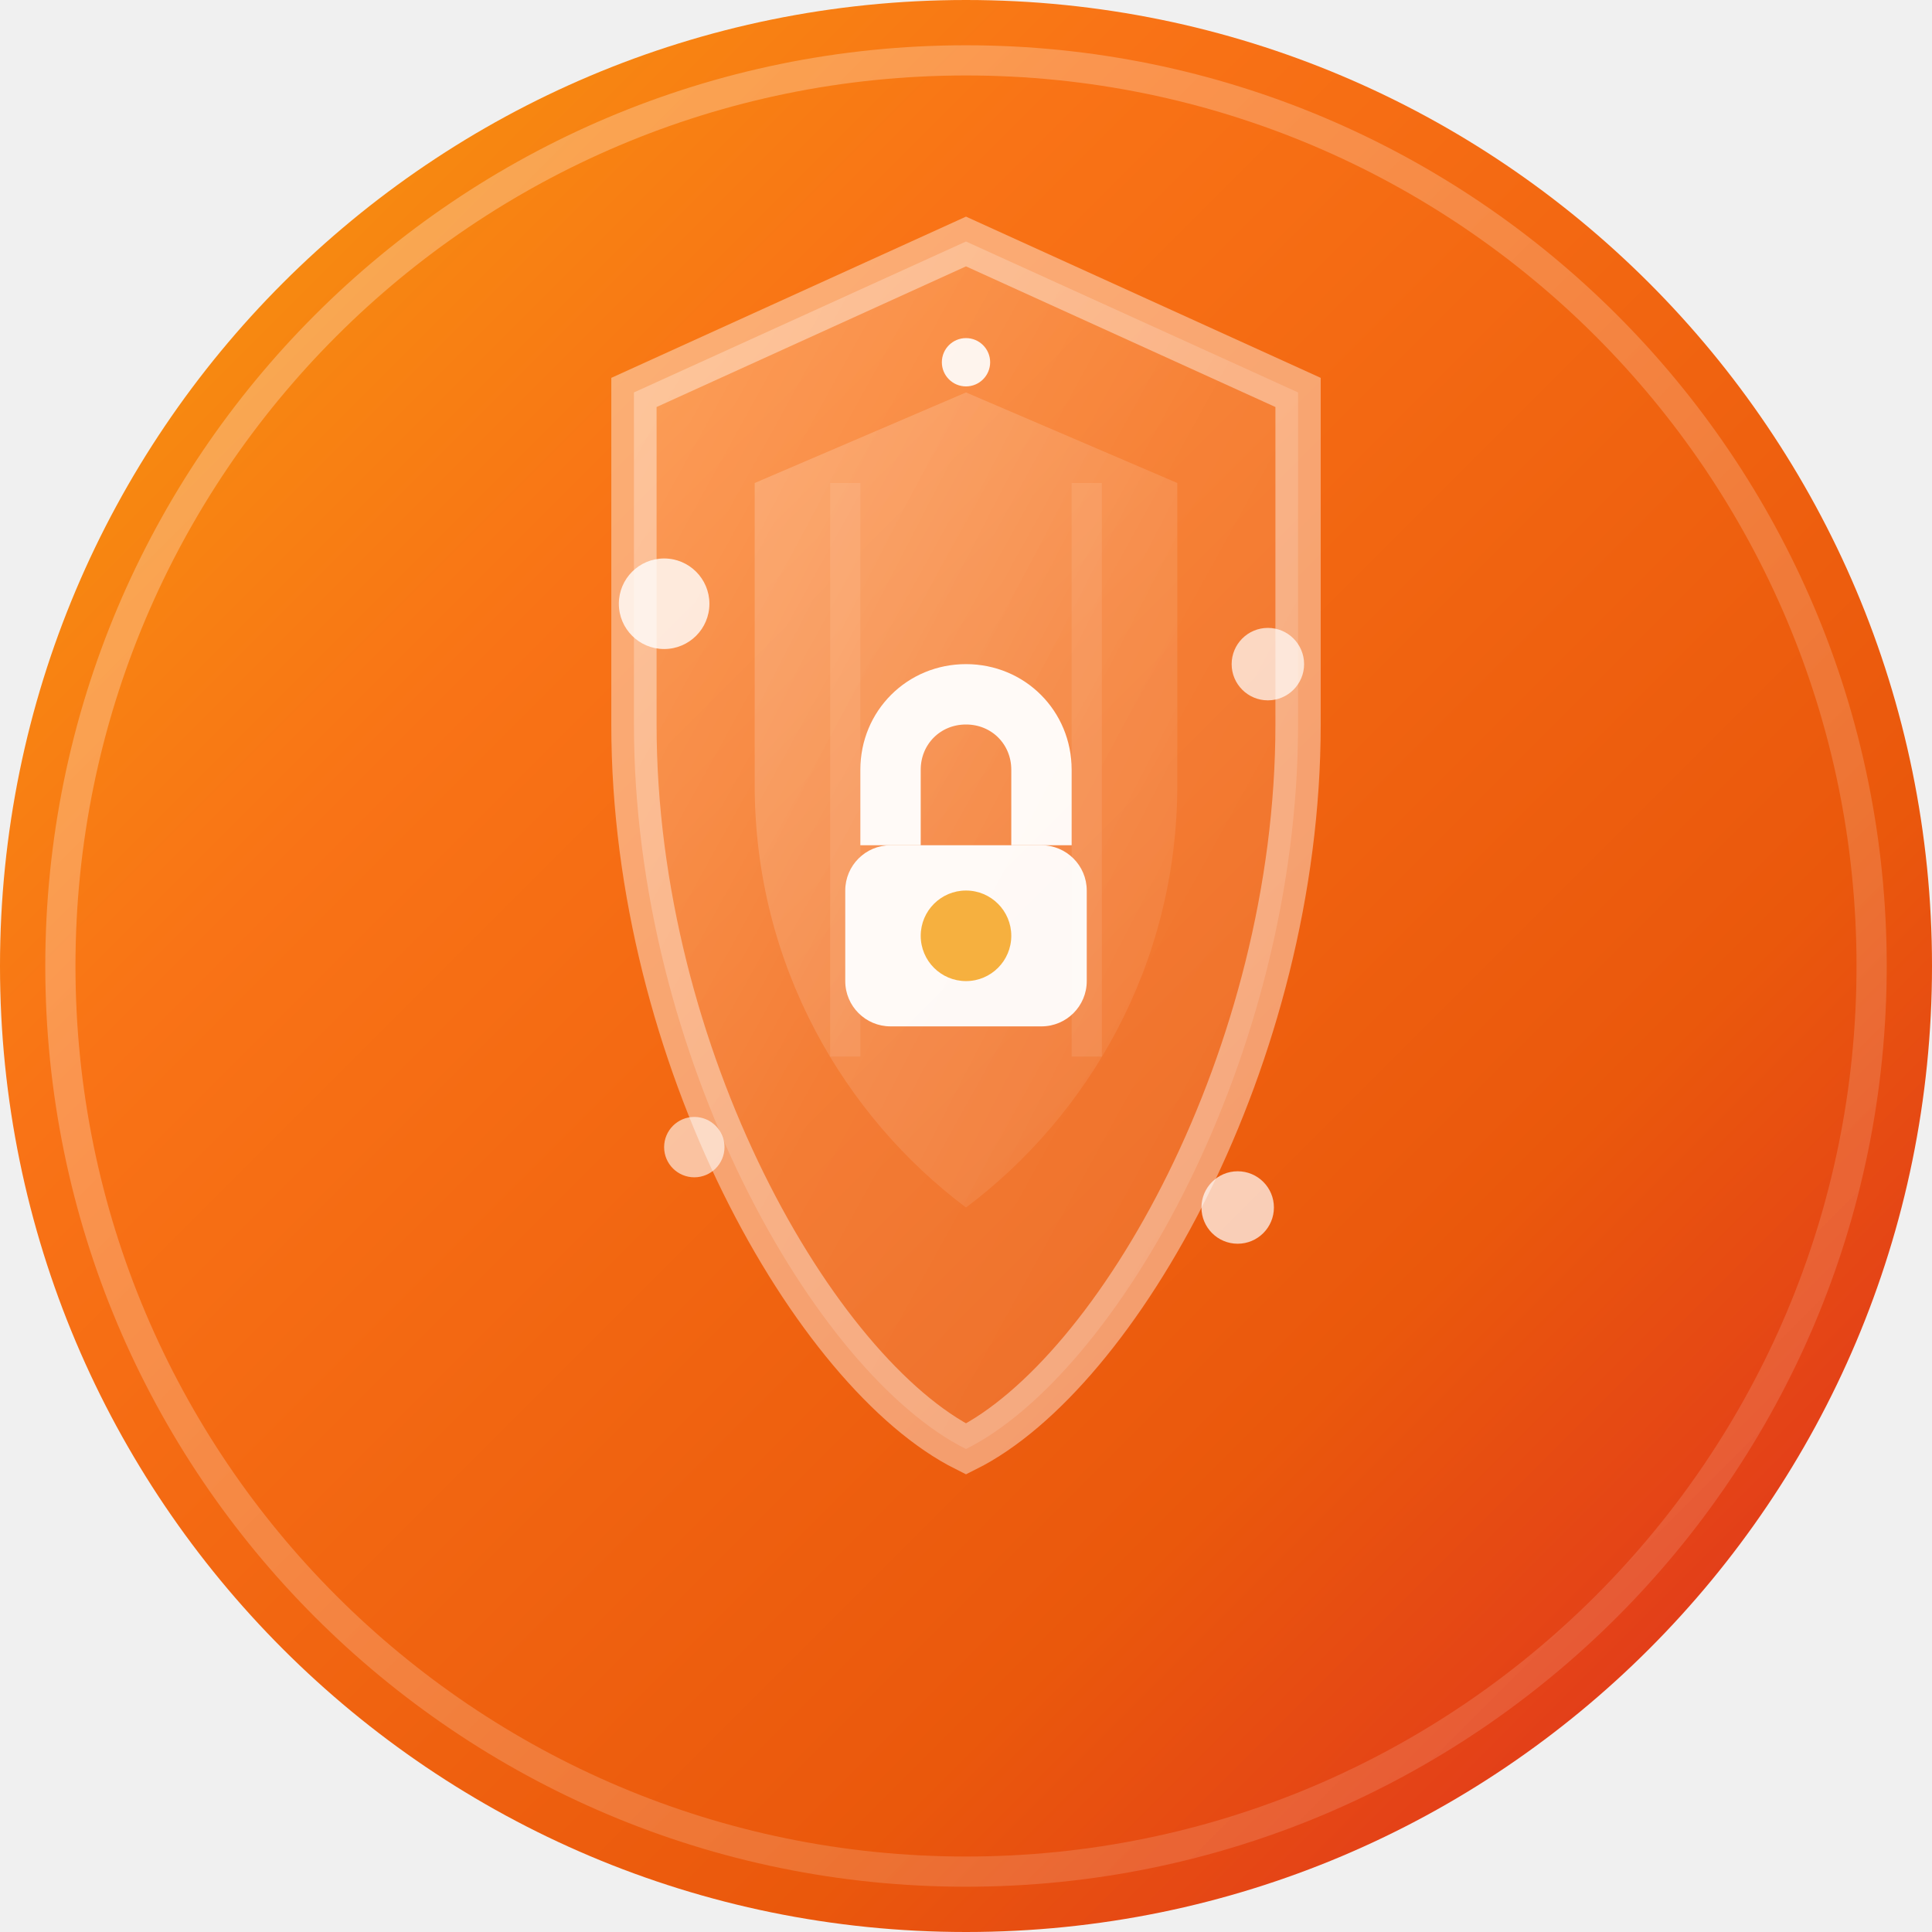
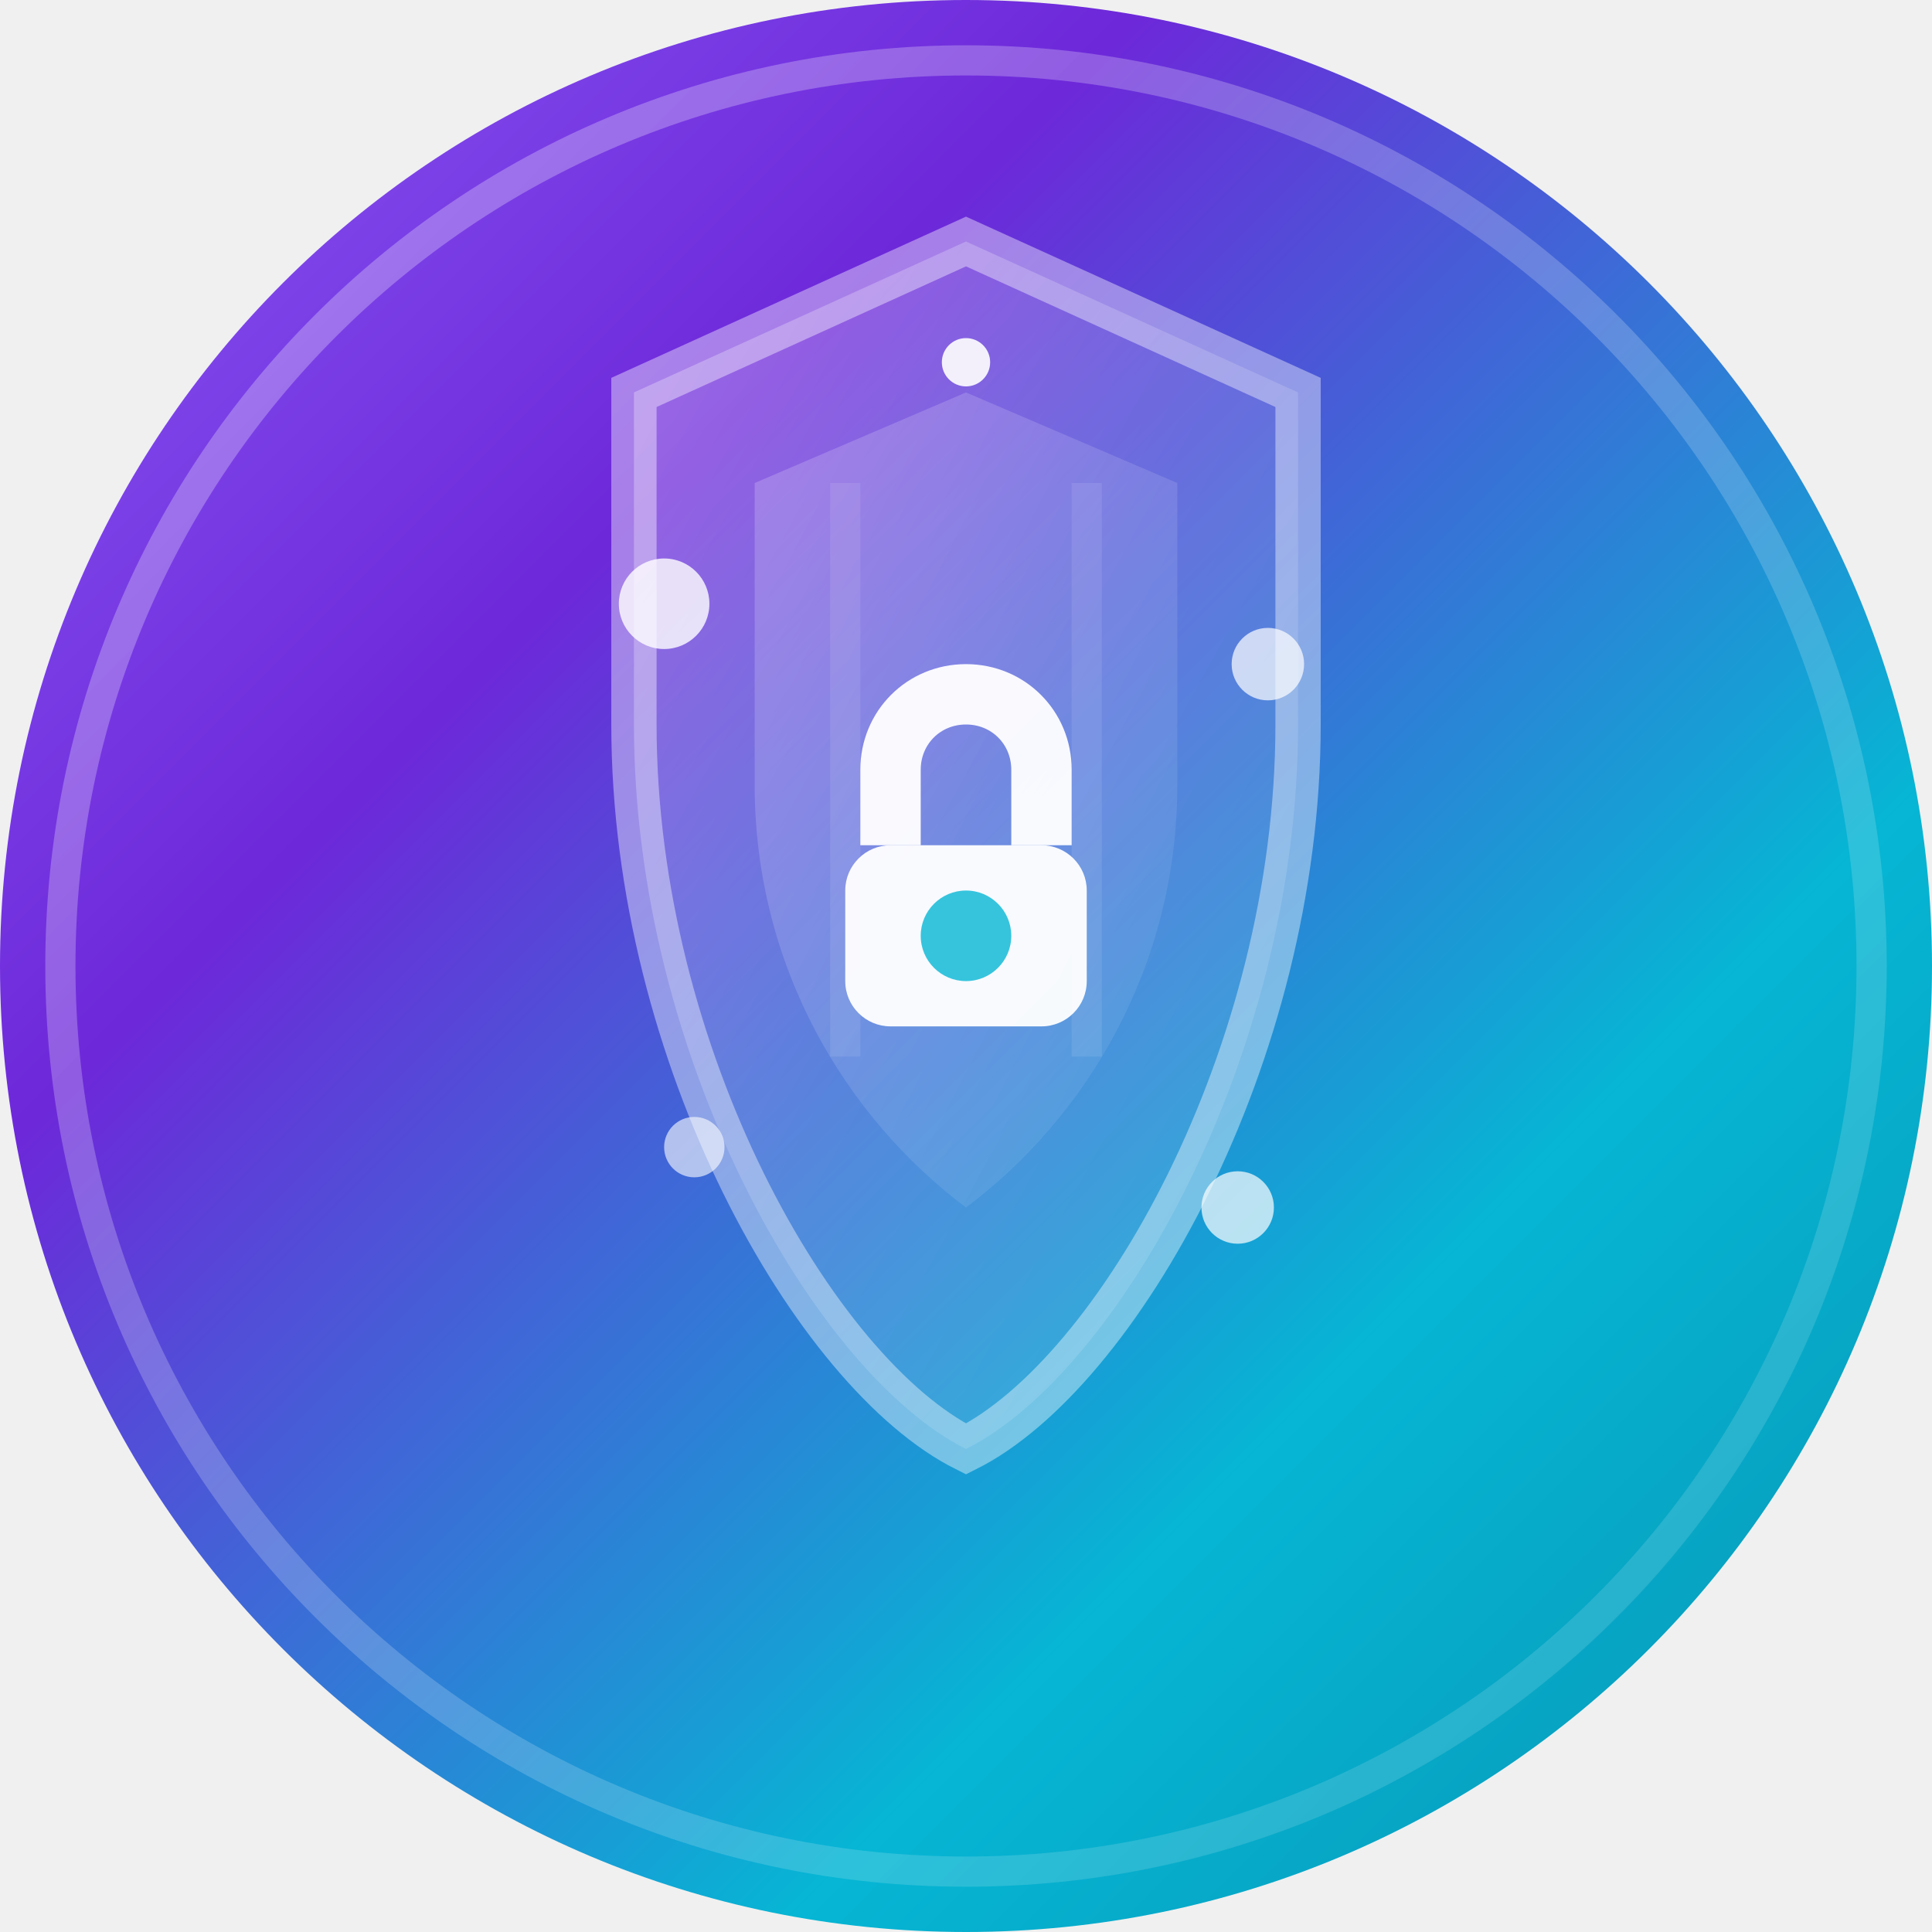
<svg xmlns="http://www.w3.org/2000/svg" width="64" height="64" viewBox="0 0 64 64" fill="none">
  <circle cx="32" cy="32" r="32" fill="url(#gradient1)" />
  <circle cx="32" cy="32" r="30" fill="none" stroke="url(#gradient4)" stroke-width="1" opacity="0.5" />
  <path d="M32 8L21 13V24C21 35 27 45.5 32 48C37 45.5 43 35 43 24V13L32 8Z" fill="url(#gradient2)" stroke="rgba(255,255,255,0.4)" stroke-width="1.5" />
  <path d="M32 13L25 16V26C25 32 28 37 32 40C36 37 39 32 39 26V16L32 13Z" fill="url(#gradient3)" />
  <rect x="28" y="28" width="8" height="6" rx="1.5" fill="white" opacity="0.95" />
  <path d="M29.5 28V25.5C29.5 24.1 30.6 23 32 23C33.4 23 34.5 24.1 34.5 25.5V28" stroke="white" stroke-width="2" fill="none" opacity="0.95" />
-   <circle cx="32" cy="31" r="1.5" fill="rgba(243, 157, 18, 0.8)" />
+   <circle cx="32" cy="31" r="1.5" fill="rgba(6, 182, 212, 0.8)" />
  <circle cx="22" cy="20" r="1.5" fill="white" opacity="0.8" />
  <circle cx="42" cy="22" r="1.2" fill="white" opacity="0.7" />
  <circle cx="23" cy="38" r="1" fill="white" opacity="0.6" />
  <circle cx="41" cy="40" r="1.2" fill="white" opacity="0.7" />
  <circle cx="32" cy="12" r="0.8" fill="white" opacity="0.9" />
  <path d="M28 16L28 35" stroke="rgba(255,255,255,0.15)" stroke-width="1" opacity="0.6" />
  <path d="M36 16L36 35" stroke="rgba(255,255,255,0.15)" stroke-width="1" opacity="0.6" />
  <defs>
    <linearGradient id="gradient1" x1="0%" y1="0%" x2="100%" y2="100%">
-       <stop offset="0%" stop-color="#F59E0B" />
-       <stop offset="30%" stop-color="#F97316" />
-       <stop offset="70%" stop-color="#EA580C" />
-       <stop offset="100%" stop-color="#DC2626" />
+       <stop offset="0%" stop-color="#8B5CF6" />
+       <stop offset="30%" stop-color="#6D28D9" />
+       <stop offset="70%" stop-color="#06B6D4" />
+       <stop offset="100%" stop-color="#0891B2" />
    </linearGradient>
    <linearGradient id="gradient2" x1="0%" y1="0%" x2="100%" y2="100%">
      <stop offset="0%" stop-color="rgba(255,255,255,0.3)" />
      <stop offset="50%" stop-color="rgba(255,255,255,0.15)" />
      <stop offset="100%" stop-color="rgba(255,255,255,0.1)" />
    </linearGradient>
    <linearGradient id="gradient3" x1="0%" y1="0%" x2="100%" y2="100%">
      <stop offset="0%" stop-color="rgba(255,255,255,0.2)" />
      <stop offset="100%" stop-color="rgba(255,255,255,0.05)" />
    </linearGradient>
    <linearGradient id="gradient4" x1="0%" y1="0%" x2="100%" y2="100%">
      <stop offset="0%" stop-color="rgba(255,255,255,0.6)" />
      <stop offset="100%" stop-color="rgba(255,255,255,0.2)" />
    </linearGradient>
  </defs>
</svg>
